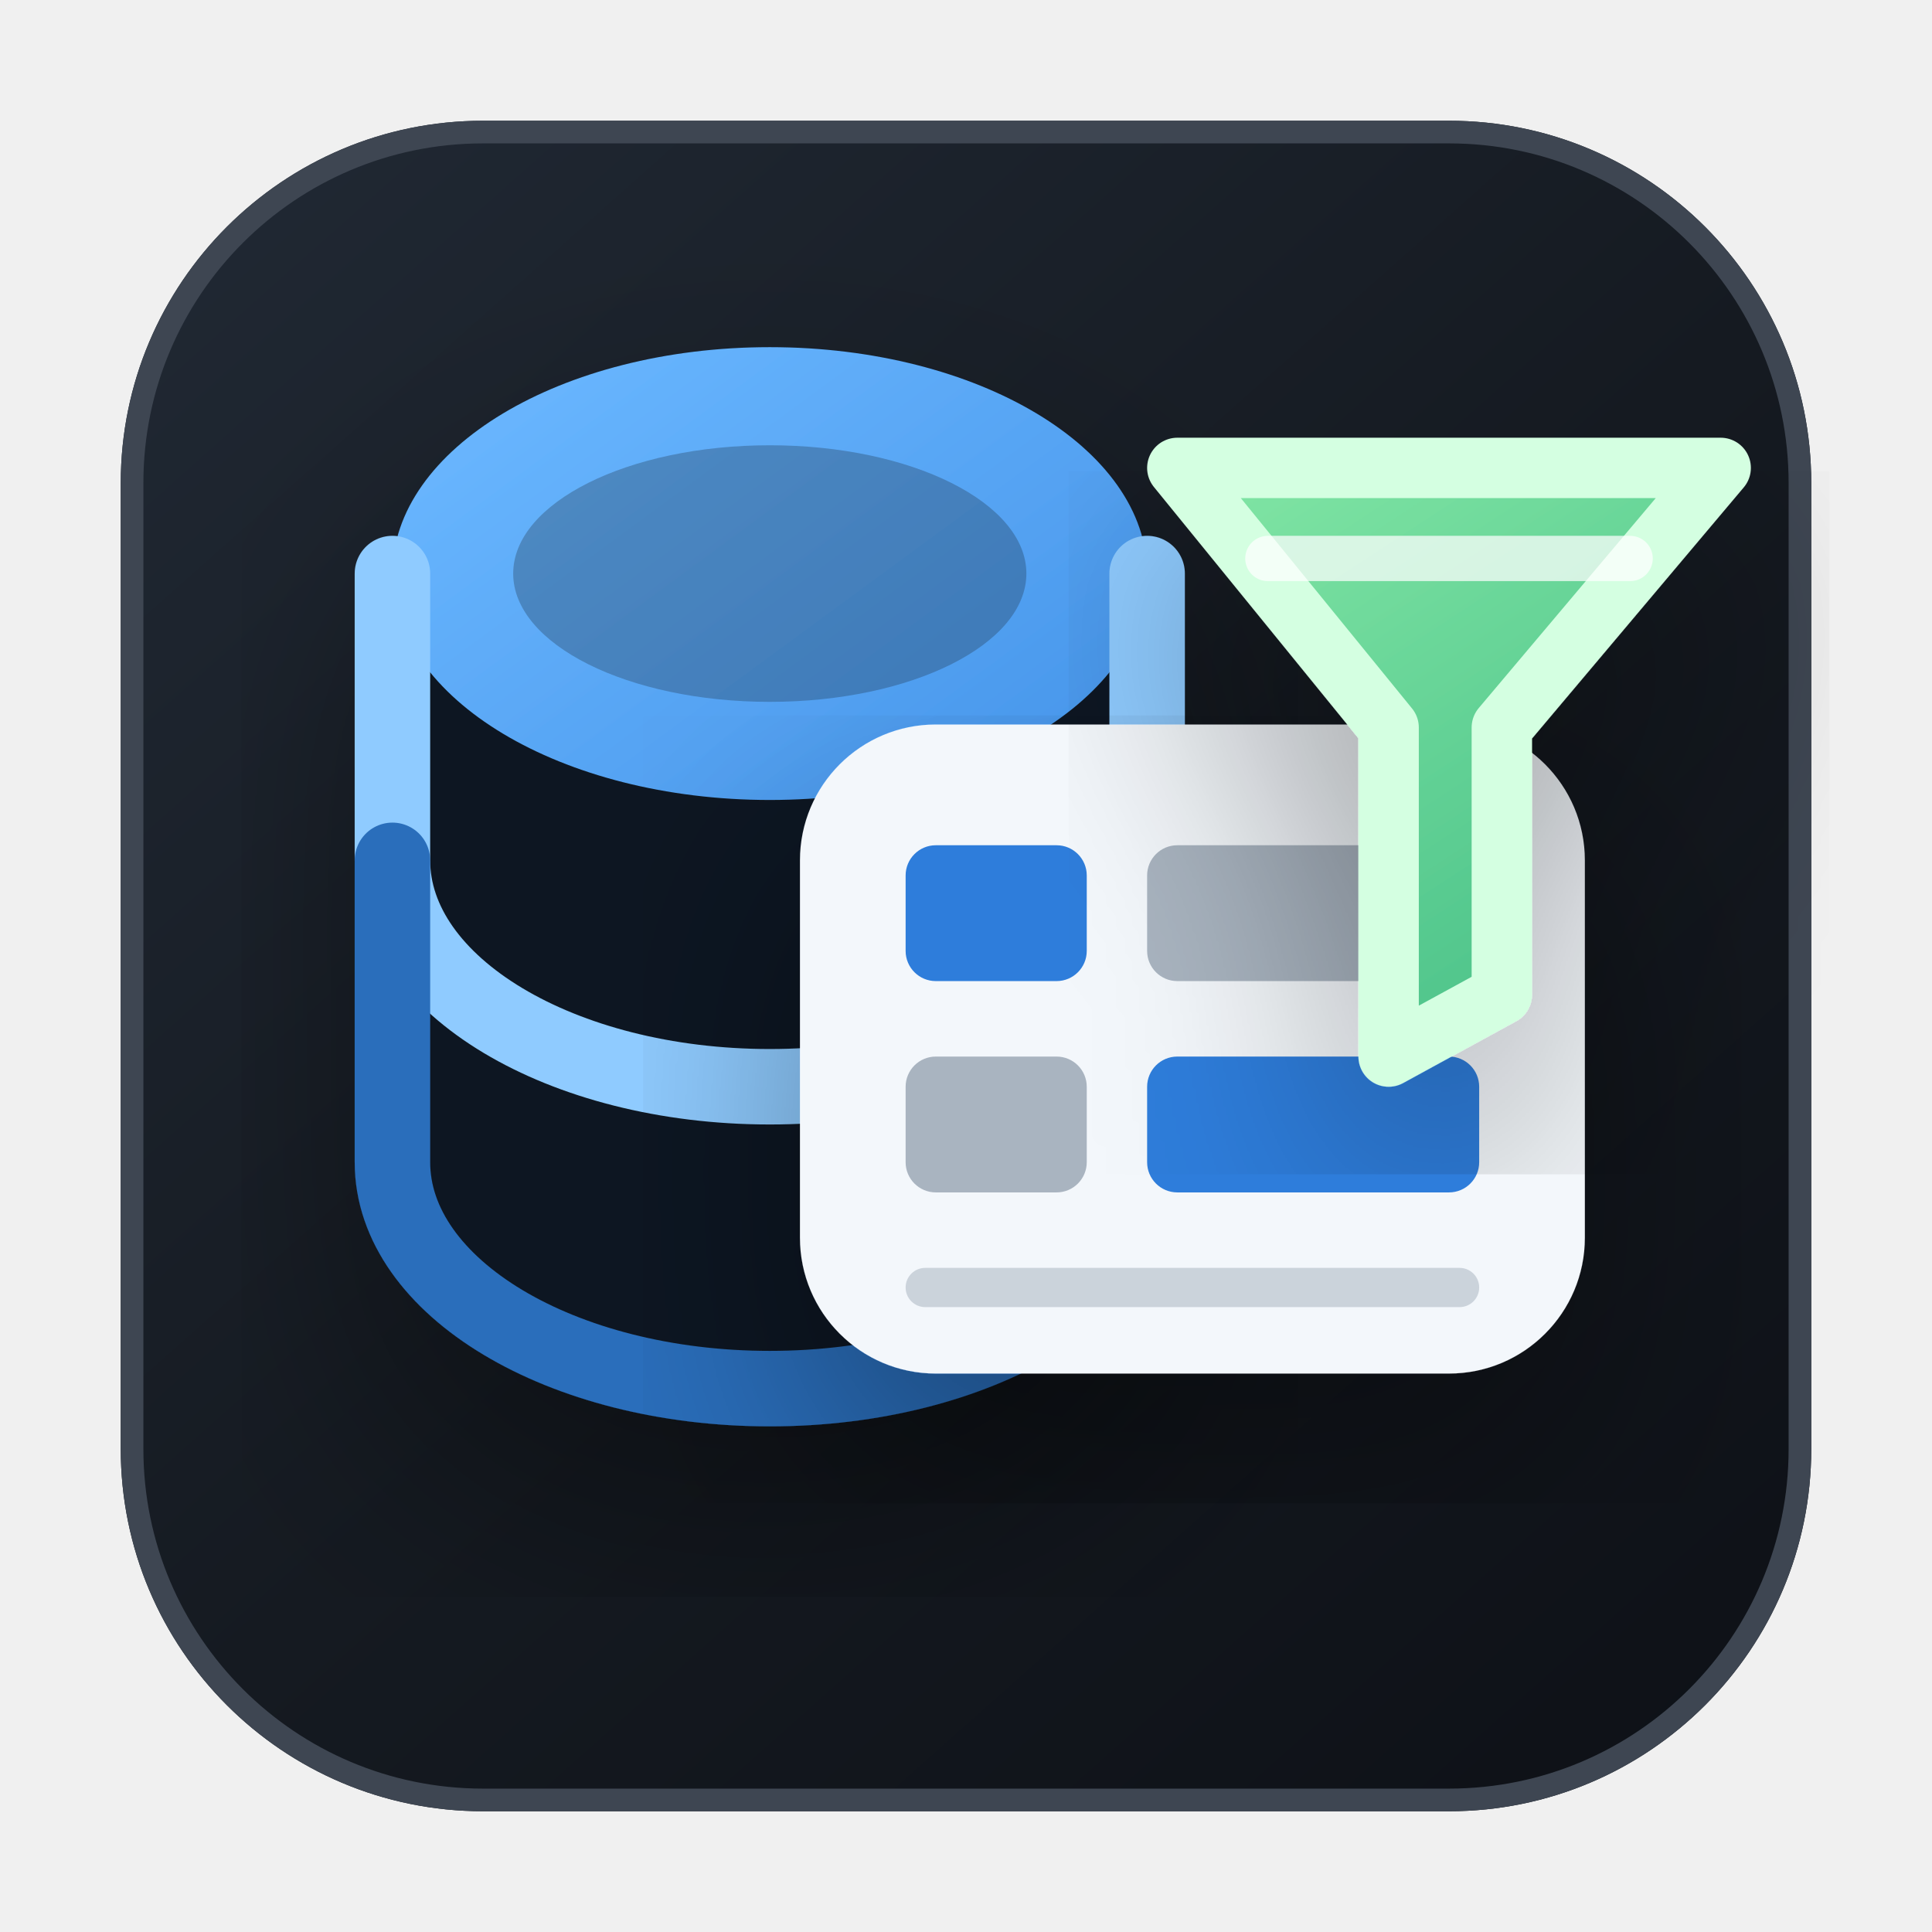
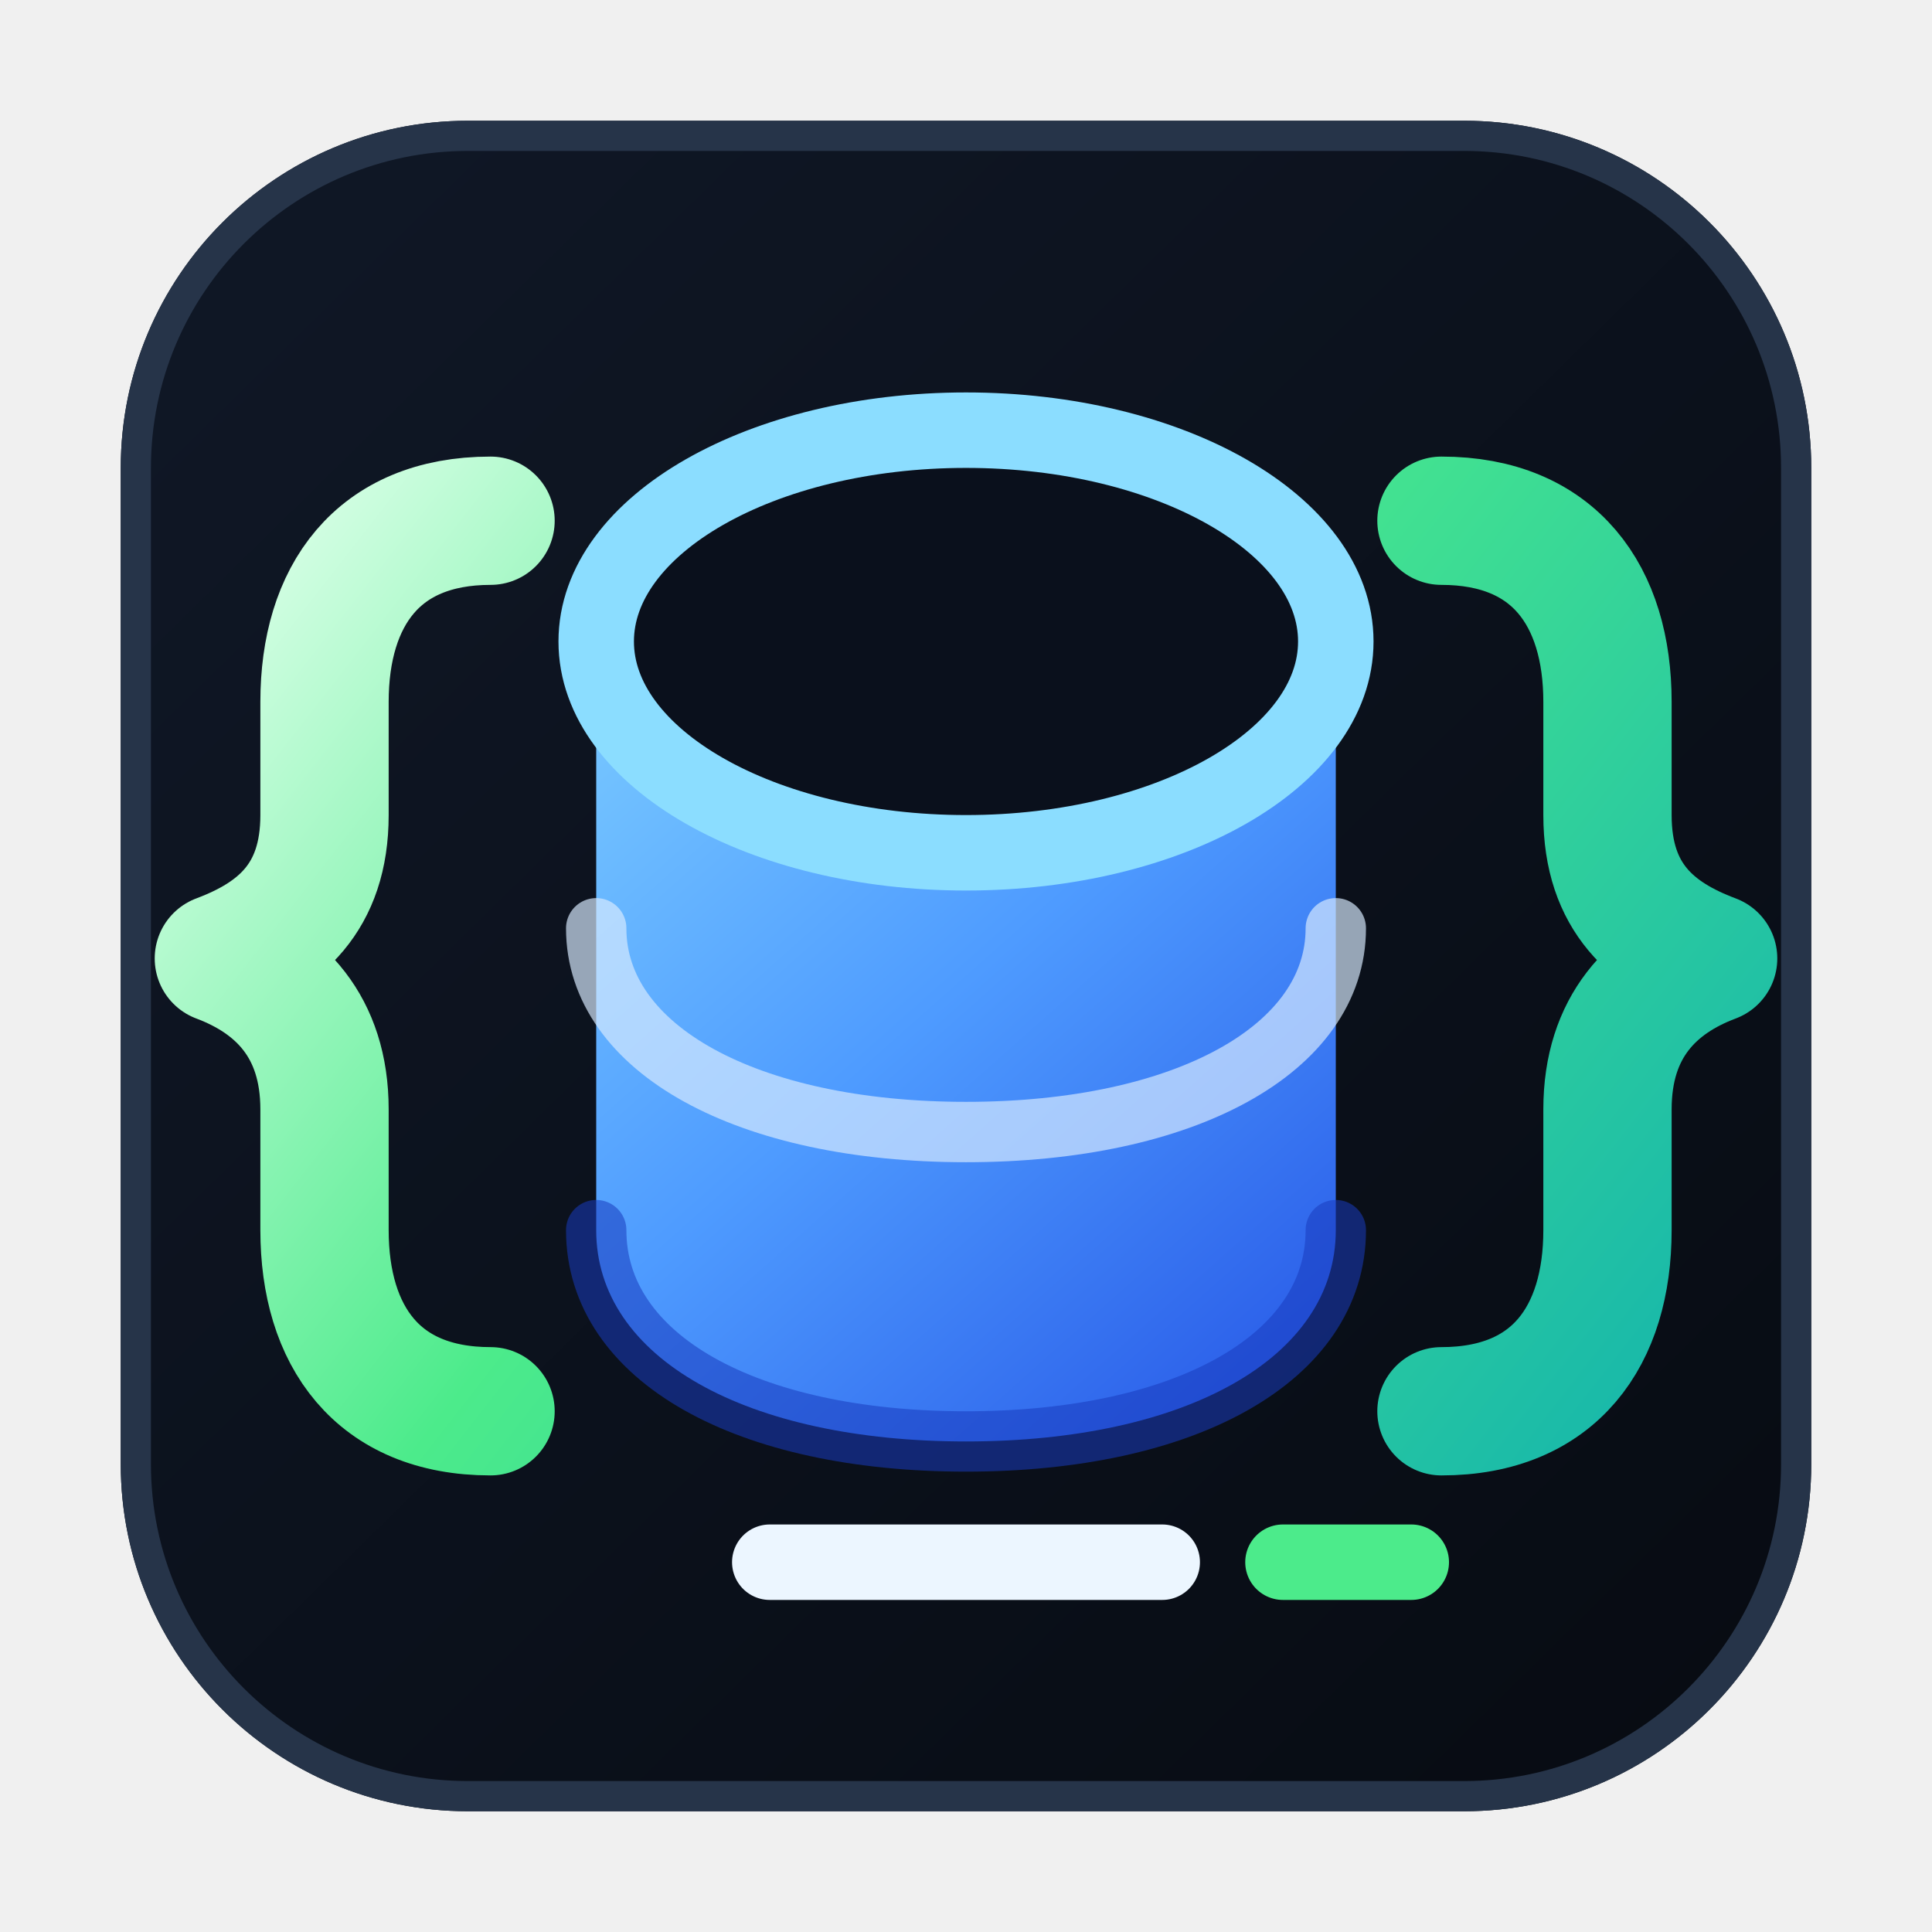
- <svg xmlns="http://www.w3.org/2000/svg" viewBox="0 0 128 128" role="img" aria-label="Data Grip icon">
+ <svg xmlns="http://www.w3.org/2000/svg" width="256" height="256" viewBox="0 0 256 256" fill="none">
  <defs>
-     <linearGradient id="bg" x1="16" y1="10" x2="112" y2="118" gradientUnits="userSpaceOnUse">
-       <stop offset="0" stop-color="#202833" />
-       <stop offset="0.52" stop-color="#151A21" />
-       <stop offset="1" stop-color="#0E1117" />
+     <linearGradient id="bg" x1="18" y1="15" x2="237" y2="238" gradientUnits="userSpaceOnUse">
+       <stop stop-color="#101827" />
+       <stop offset="1" stop-color="#070B12" />
    </linearGradient>
-     <linearGradient id="db" x1="27" y1="28" x2="74" y2="92" gradientUnits="userSpaceOnUse">
-       <stop offset="0" stop-color="#6AB7FF" />
-       <stop offset="1" stop-color="#2D7DDB" />
+     <linearGradient id="data" x1="72" y1="57" x2="183" y2="182" gradientUnits="userSpaceOnUse">
+       <stop stop-color="#8BDDFF" />
+       <stop offset=".55" stop-color="#4E9BFF" />
+       <stop offset="1" stop-color="#2656E6" />
    </linearGradient>
-     <linearGradient id="filter" x1="74" y1="34" x2="108" y2="86" gradientUnits="userSpaceOnUse">
-       <stop offset="0" stop-color="#82E6A5" />
-       <stop offset="1" stop-color="#34B37E" />
+     <linearGradient id="grip" x1="42" y1="60" x2="214" y2="194" gradientUnits="userSpaceOnUse">
+       <stop stop-color="#D9FFE7" />
+       <stop offset=".42" stop-color="#4CEB8B" />
+       <stop offset="1" stop-color="#18B8AA" />
    </linearGradient>
-     <filter id="shadow" x="-20%" y="-20%" width="140%" height="140%">
-       <feDropShadow dx="0" dy="8" stdDeviation="8" flood-color="#000000" flood-opacity="0.34" />
-     </filter>
  </defs>
-   <rect x="8" y="8" width="112" height="112" rx="24" fill="url(#bg)" />
-   <rect x="8.75" y="8.75" width="110.5" height="110.5" rx="23.25" fill="none" stroke="#3E4652" stroke-width="1.5" />
-   <g filter="url(#shadow)">
-     <path d="M26 38c0-8.3 11.2-15 25-15s25 6.7 25 15v39c0 8.3-11.2 15-25 15S26 85.3 26 77V38Z" fill="#111820" />
-     <ellipse cx="51" cy="38" rx="25" ry="15" fill="url(#db)" />
-     <path d="M26 38v19c0 8.3 11.2 15 25 15s25-6.7 25-15V38" fill="none" stroke="#8FCBFF" stroke-width="5" stroke-linecap="round" />
-     <path d="M26 57v20c0 8.3 11.2 15 25 15s25-6.7 25-15V57" fill="none" stroke="#2A6EBB" stroke-width="5" stroke-linecap="round" />
-     <ellipse cx="51" cy="38" rx="17" ry="8.5" fill="#111820" opacity="0.26" />
-   </g>
-   <g filter="url(#shadow)">
-     <rect x="53" y="48" width="52" height="43" rx="9" fill="#F3F7FB" />
-     <rect x="60" y="56" width="12" height="9" rx="2" fill="#2D7DDB" />
-     <rect x="76" y="56" width="22" height="9" rx="2" fill="#A9B4C0" />
-     <rect x="60" y="70" width="12" height="9" rx="2" fill="#A9B4C0" />
-     <rect x="76" y="70" width="22" height="9" rx="2" fill="#2D7DDB" />
-     <rect x="60" y="84" width="38" height="2.6" rx="1.3" fill="#CBD3DB" />
-   </g>
-   <path d="M78 31h36L99.5 48.2v17.7L92 70V48.2L78 31Z" fill="url(#filter)" stroke="#D4FFE1" stroke-width="4" stroke-linejoin="round" filter="url(#shadow)" />
-   <path d="M84 37h24" stroke="#FFFFFF" stroke-opacity="0.72" stroke-width="3" stroke-linecap="round" />
+   <rect x="16" y="16" width="224" height="224" rx="46" fill="url(#bg)" />
+   <rect x="18" y="18" width="220" height="220" rx="44" stroke="#263449" stroke-width="4" />
+   <path d="M79 85C79 68 99 57 128 57C157 57 177 68 177 85V163C177 180 157 191 128 191C99 191 79 180 79 163V85Z" fill="url(#data)" />
+   <ellipse cx="128" cy="85" rx="49" ry="28" fill="#0A101C" stroke="#8BDDFF" stroke-width="10" />
+   <path d="M79 123C79 139 99 150 128 150C157 150 177 139 177 123" stroke="#D7EAFF" stroke-width="8" stroke-linecap="round" opacity=".68" />
+   <path d="M79 163C79 180 99 191 128 191C157 191 177 180 177 163" stroke="#183BBD" stroke-width="8" stroke-linecap="round" opacity=".55" />
+   <path d="M65 69C50 69 43 79 43 93V108C43 119 37 124 29 127C37 130 43 136 43 147V163C43 177 50 187 65 187" stroke="url(#grip)" stroke-width="17" stroke-linecap="round" stroke-linejoin="round" />
+   <path d="M191 69C206 69 213 79 213 93V108C213 119 219 124 227 127C219 130 213 136 213 147V163C213 177 206 187 191 187" stroke="url(#grip)" stroke-width="17" stroke-linecap="round" stroke-linejoin="round" />
+   <path d="M102 207H154" stroke="#ECF6FF" stroke-width="10" stroke-linecap="round" />
+   <path d="M170 207H187" stroke="#4CEB8B" stroke-width="10" stroke-linecap="round" />
</svg>
